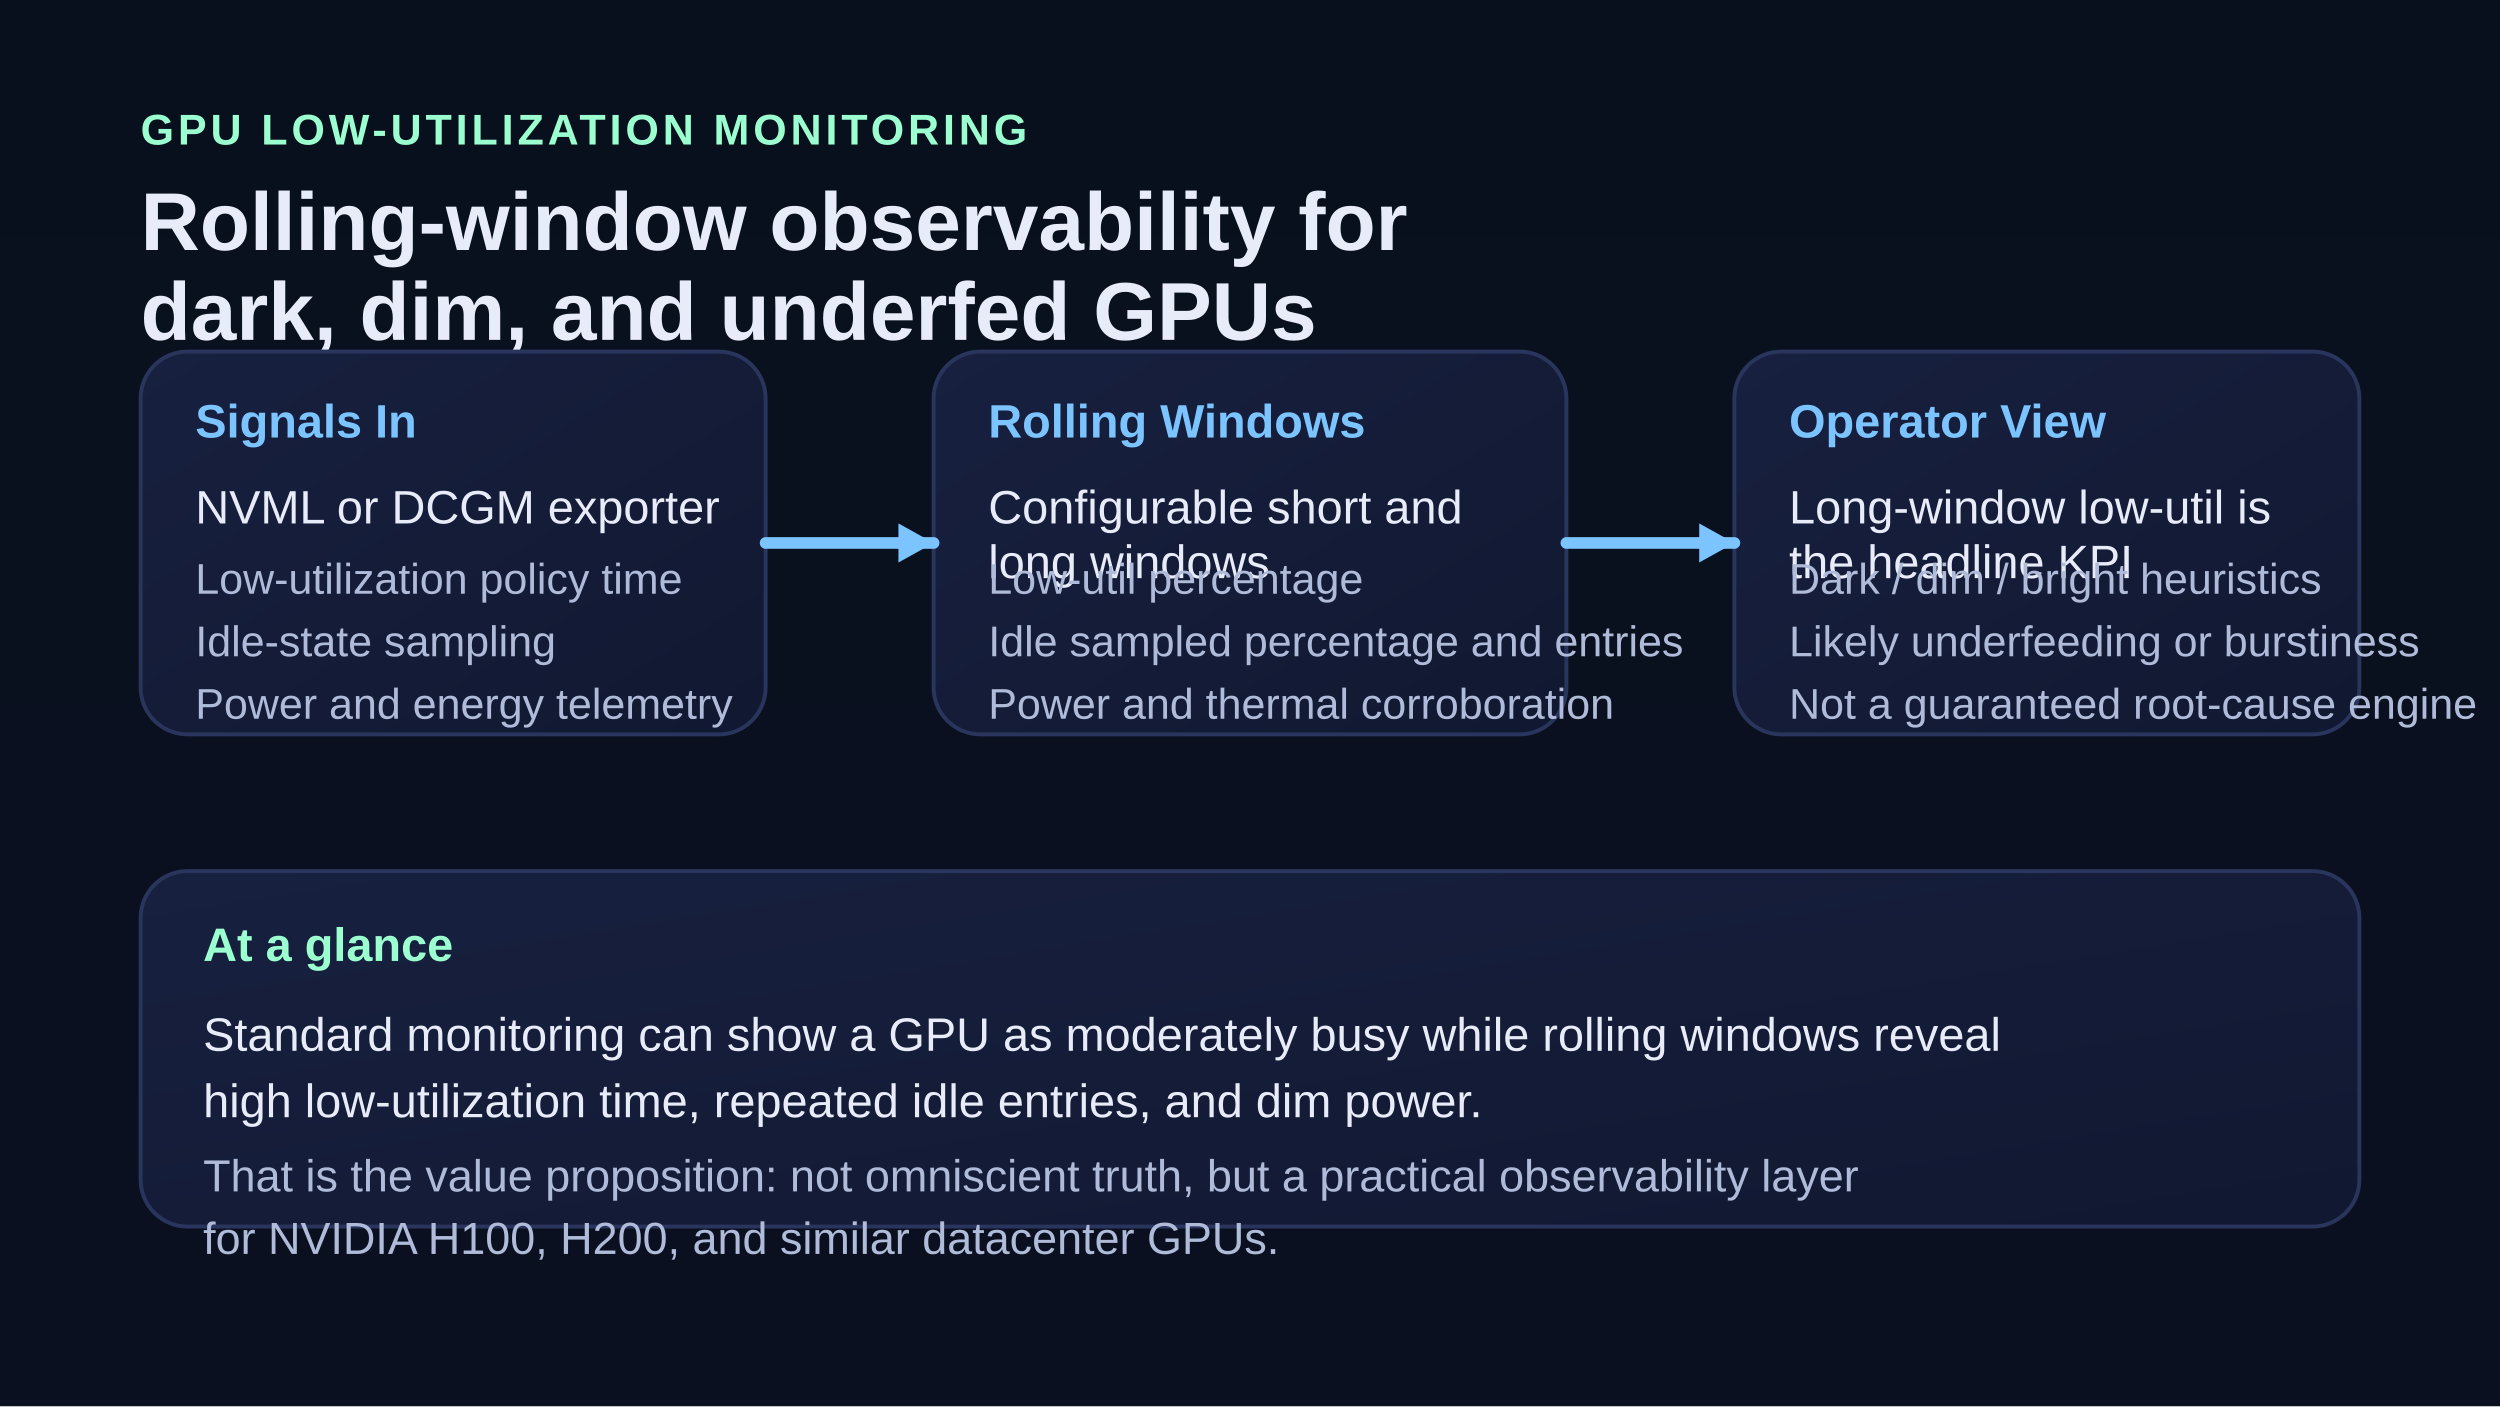
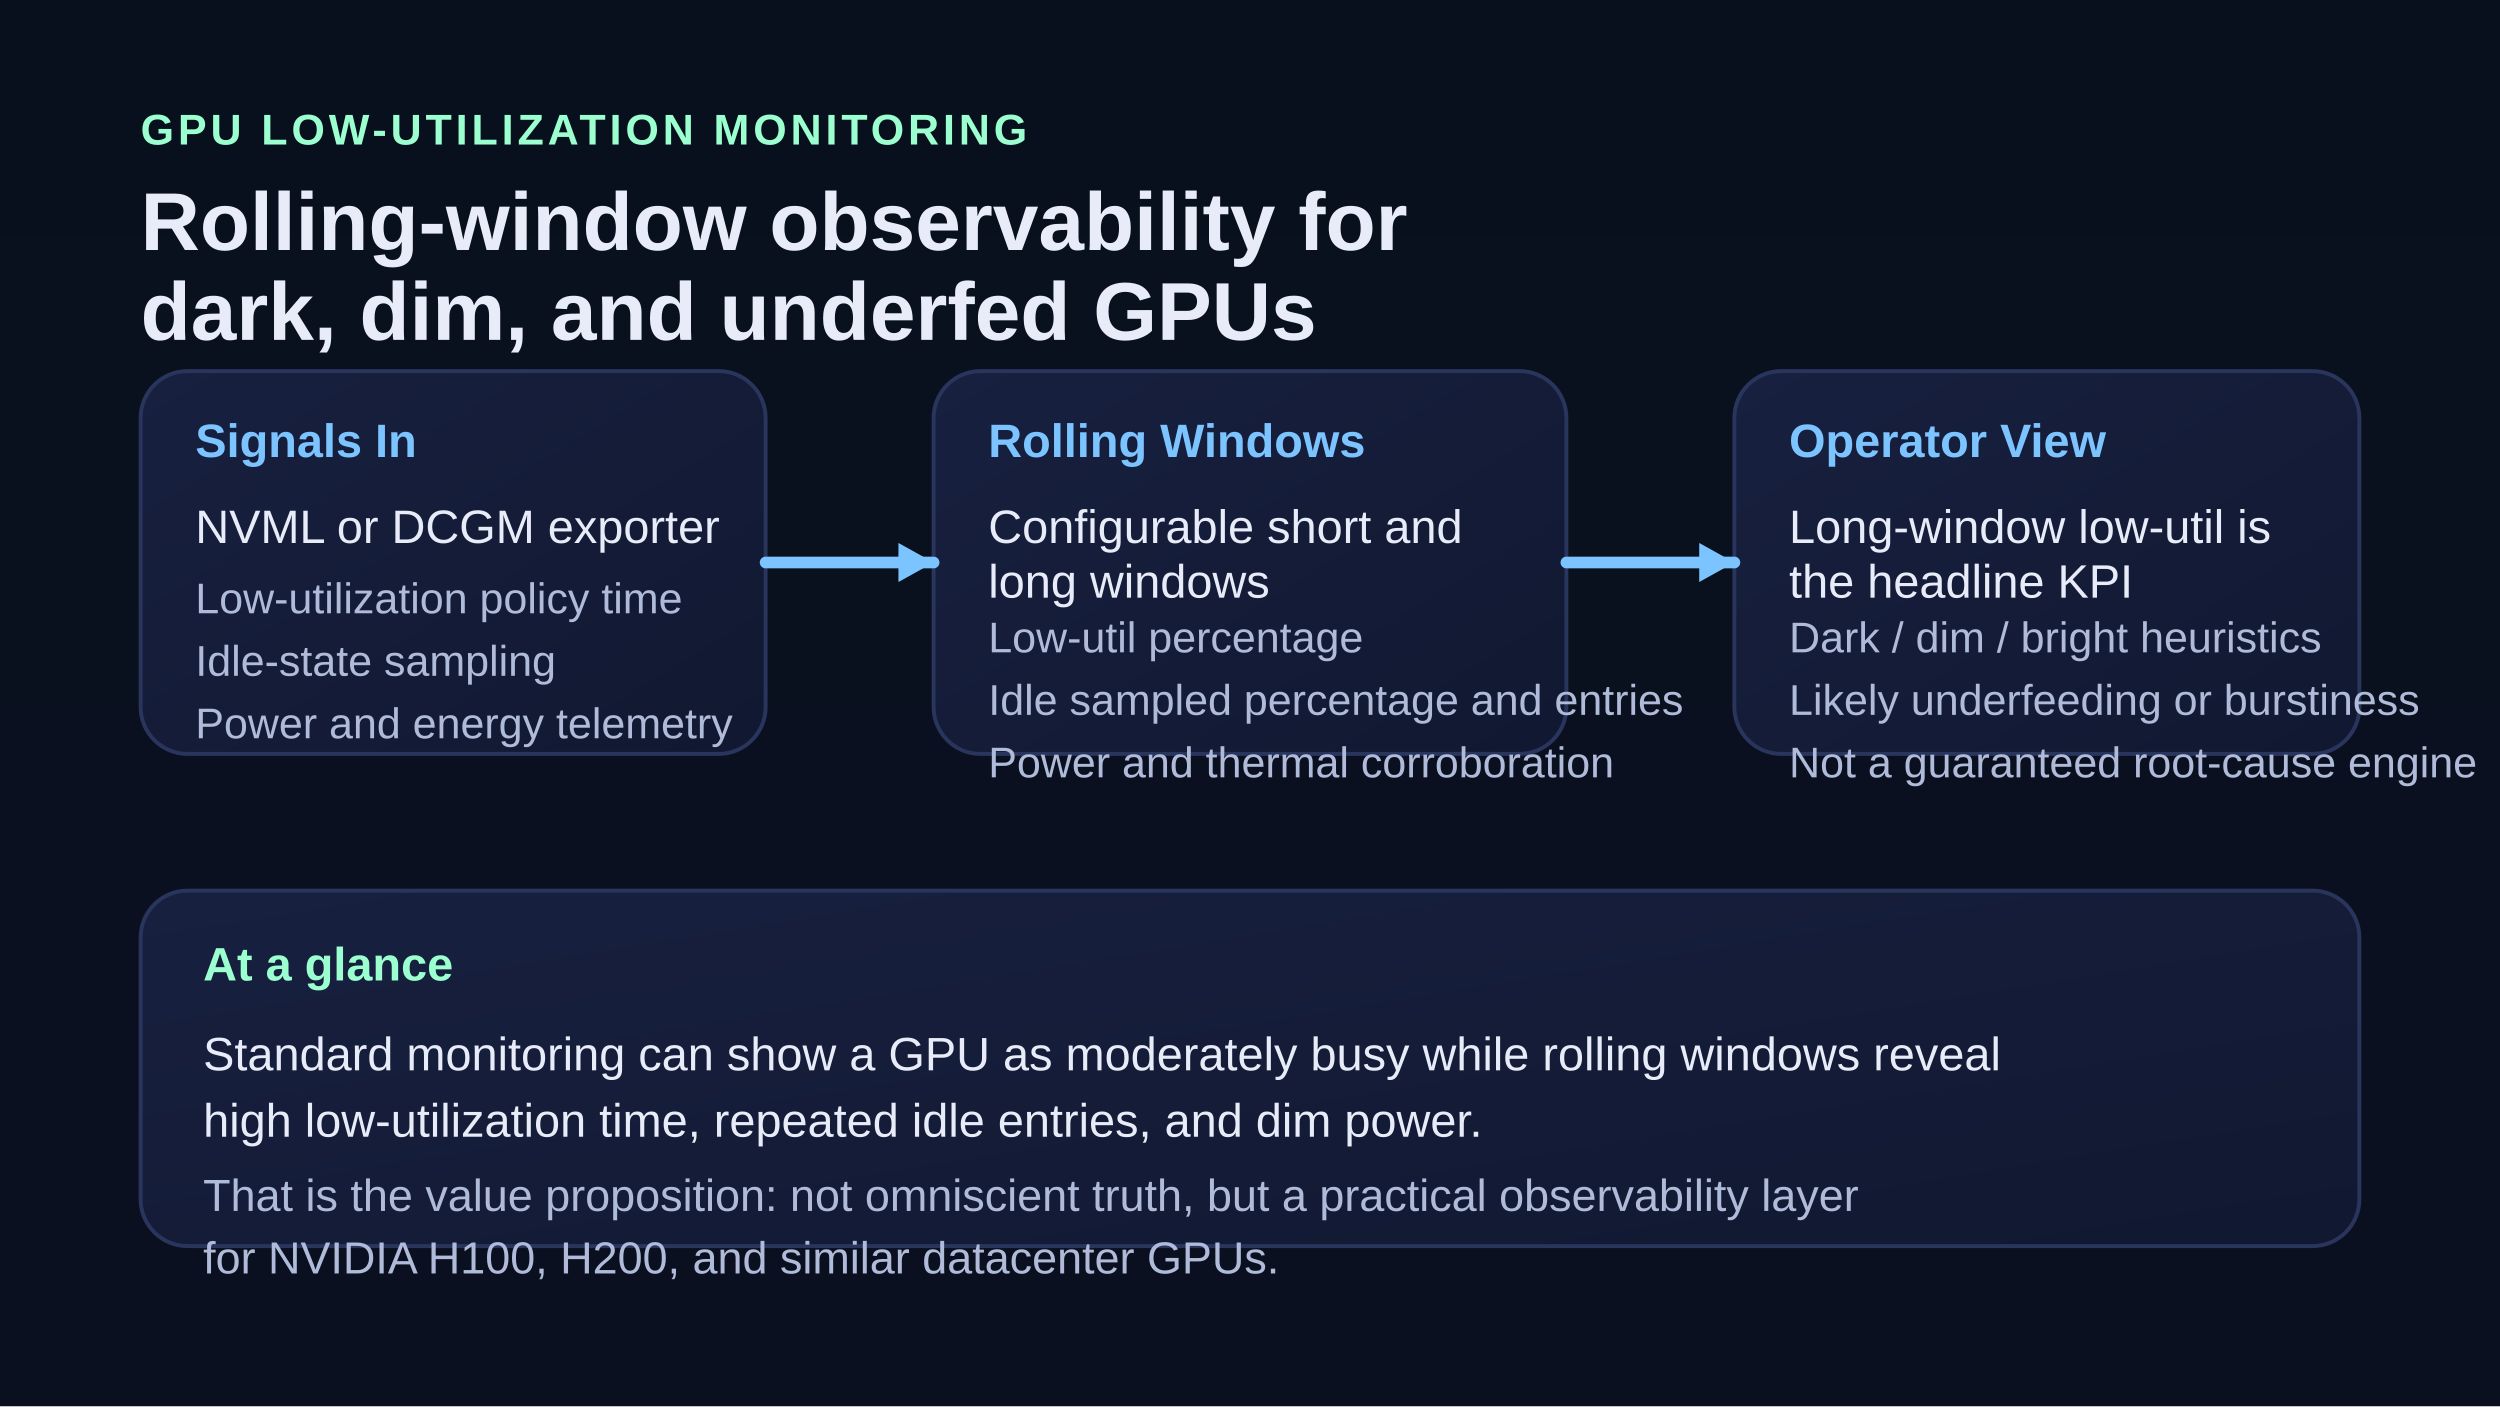
<svg xmlns="http://www.w3.org/2000/svg" width="1280" height="720" viewBox="0 0 1280 720" role="img" aria-label="gpu-low-util-monitor overview">
  <defs>
    <linearGradient id="bg" x1="0" x2="0" y1="0" y2="1">
      <stop offset="0%" stop-color="#08101d" />
      <stop offset="100%" stop-color="#0b1020" />
    </linearGradient>
    <linearGradient id="panel" x1="0" x2="1" y1="0" y2="1">
      <stop offset="0%" stop-color="#17203f" />
      <stop offset="100%" stop-color="#111831" />
    </linearGradient>
  </defs>
  <rect width="1280" height="720" fill="url(#bg)" />
  <text x="72" y="74" fill="#9bffcf" font-family="Segoe UI, Arial, sans-serif" font-size="22" font-weight="700" letter-spacing="2">GPU LOW-UTILIZATION MONITORING</text>
  <text x="72" y="128" fill="#e8ecf8" font-family="Segoe UI, Arial, sans-serif" font-size="42" font-weight="800">
    <tspan x="72" dy="0">Rolling-window observability for</tspan>
    <tspan x="72" dy="46">dark, dim, and underfed GPUs</tspan>
  </text>
-   <rect x="72" y="180" width="320" height="196" rx="24" fill="url(#panel)" stroke="#2a355d" stroke-width="2" />
-   <text x="100" y="224" fill="#7cc4ff" font-family="Segoe UI, Arial, sans-serif" font-size="24" font-weight="700">Signals In</text>
-   <text x="100" y="268" fill="#e8ecf8" font-family="Segoe UI, Arial, sans-serif" font-size="24">NVML or DCGM exporter</text>
-   <text x="100" y="304" fill="#afbbd8" font-family="Segoe UI, Arial, sans-serif" font-size="22">Low-utilization policy time</text>
-   <text x="100" y="336" fill="#afbbd8" font-family="Segoe UI, Arial, sans-serif" font-size="22">Idle-state sampling</text>
-   <text x="100" y="368" fill="#afbbd8" font-family="Segoe UI, Arial, sans-serif" font-size="22">Power and energy telemetry</text>
-   <rect x="478" y="180" width="324" height="196" rx="24" fill="url(#panel)" stroke="#2a355d" stroke-width="2" />
-   <text x="506" y="224" fill="#7cc4ff" font-family="Segoe UI, Arial, sans-serif" font-size="24" font-weight="700">Rolling Windows</text>
-   <text x="506" y="268" fill="#e8ecf8" font-family="Segoe UI, Arial, sans-serif" font-size="24">
+   <rect x="72" y="190" width="320" height="196" rx="24" fill="url(#panel)" stroke="#2a355d" stroke-width="2" />
+   <text x="100" y="234" fill="#7cc4ff" font-family="Segoe UI, Arial, sans-serif" font-size="24" font-weight="700">Signals In</text>
+   <text x="100" y="278" fill="#e8ecf8" font-family="Segoe UI, Arial, sans-serif" font-size="24">NVML or DCGM exporter</text>
+   <text x="100" y="314" fill="#afbbd8" font-family="Segoe UI, Arial, sans-serif" font-size="22">Low-utilization policy time</text>
+   <text x="100" y="346" fill="#afbbd8" font-family="Segoe UI, Arial, sans-serif" font-size="22">Idle-state sampling</text>
+   <text x="100" y="378" fill="#afbbd8" font-family="Segoe UI, Arial, sans-serif" font-size="22">Power and energy telemetry</text>
+   <rect x="478" y="190" width="324" height="196" rx="24" fill="url(#panel)" stroke="#2a355d" stroke-width="2" />
+   <text x="506" y="234" fill="#7cc4ff" font-family="Segoe UI, Arial, sans-serif" font-size="24" font-weight="700">Rolling Windows</text>
+   <text x="506" y="278" fill="#e8ecf8" font-family="Segoe UI, Arial, sans-serif" font-size="24">
    <tspan x="506" dy="0">Configurable short and</tspan>
    <tspan x="506" dy="28">long windows</tspan>
  </text>
-   <text x="506" y="304" fill="#afbbd8" font-family="Segoe UI, Arial, sans-serif" font-size="22">Low-util percentage</text>
-   <text x="506" y="336" fill="#afbbd8" font-family="Segoe UI, Arial, sans-serif" font-size="22">Idle sampled percentage and entries</text>
-   <text x="506" y="368" fill="#afbbd8" font-family="Segoe UI, Arial, sans-serif" font-size="22">Power and thermal corroboration</text>
-   <rect x="888" y="180" width="320" height="196" rx="24" fill="url(#panel)" stroke="#2a355d" stroke-width="2" />
-   <text x="916" y="224" fill="#7cc4ff" font-family="Segoe UI, Arial, sans-serif" font-size="24" font-weight="700">Operator View</text>
-   <text x="916" y="268" fill="#e8ecf8" font-family="Segoe UI, Arial, sans-serif" font-size="24">
+   <text x="506" y="334" fill="#afbbd8" font-family="Segoe UI, Arial, sans-serif" font-size="22">Low-util percentage</text>
+   <text x="506" y="366" fill="#afbbd8" font-family="Segoe UI, Arial, sans-serif" font-size="22">Idle sampled percentage and entries</text>
+   <text x="506" y="398" fill="#afbbd8" font-family="Segoe UI, Arial, sans-serif" font-size="22">Power and thermal corroboration</text>
+   <rect x="888" y="190" width="320" height="196" rx="24" fill="url(#panel)" stroke="#2a355d" stroke-width="2" />
+   <text x="916" y="234" fill="#7cc4ff" font-family="Segoe UI, Arial, sans-serif" font-size="24" font-weight="700">Operator View</text>
+   <text x="916" y="278" fill="#e8ecf8" font-family="Segoe UI, Arial, sans-serif" font-size="24">
    <tspan x="916" dy="0">Long-window low-util is</tspan>
    <tspan x="916" dy="28">the headline KPI</tspan>
  </text>
-   <text x="916" y="304" fill="#afbbd8" font-family="Segoe UI, Arial, sans-serif" font-size="22">Dark / dim / bright heuristics</text>
-   <text x="916" y="336" fill="#afbbd8" font-family="Segoe UI, Arial, sans-serif" font-size="22">Likely underfeeding or burstiness</text>
-   <text x="916" y="368" fill="#afbbd8" font-family="Segoe UI, Arial, sans-serif" font-size="22">Not a guaranteed root-cause engine</text>
-   <path d="M392 278 L478 278" stroke="#7cc4ff" stroke-width="6" stroke-linecap="round" />
-   <polygon points="478,278 460,268 460,288" fill="#7cc4ff" />
-   <path d="M802 278 L888 278" stroke="#7cc4ff" stroke-width="6" stroke-linecap="round" />
-   <polygon points="888,278 870,268 870,288" fill="#7cc4ff" />
-   <rect x="72" y="446" width="1136" height="182" rx="24" fill="url(#panel)" stroke="#2a355d" stroke-width="2" />
-   <text x="104" y="492" fill="#9bffcf" font-family="Segoe UI, Arial, sans-serif" font-size="24" font-weight="700">At a glance</text>
-   <text x="104" y="538" fill="#e8ecf8" font-family="Segoe UI, Arial, sans-serif" font-size="24">
+   <text x="916" y="334" fill="#afbbd8" font-family="Segoe UI, Arial, sans-serif" font-size="22">Dark / dim / bright heuristics</text>
+   <text x="916" y="366" fill="#afbbd8" font-family="Segoe UI, Arial, sans-serif" font-size="22">Likely underfeeding or burstiness</text>
+   <text x="916" y="398" fill="#afbbd8" font-family="Segoe UI, Arial, sans-serif" font-size="22">Not a guaranteed root-cause engine</text>
+   <path d="M392 288 L478 288" stroke="#7cc4ff" stroke-width="6" stroke-linecap="round" />
+   <polygon points="478,288 460,278 460,298" fill="#7cc4ff" />
+   <path d="M802 288 L888 288" stroke="#7cc4ff" stroke-width="6" stroke-linecap="round" />
+   <polygon points="888,288 870,278 870,298" fill="#7cc4ff" />
+   <rect x="72" y="456" width="1136" height="182" rx="24" fill="url(#panel)" stroke="#2a355d" stroke-width="2" />
+   <text x="104" y="502" fill="#9bffcf" font-family="Segoe UI, Arial, sans-serif" font-size="24" font-weight="700">At a glance</text>
+   <text x="104" y="548" fill="#e8ecf8" font-family="Segoe UI, Arial, sans-serif" font-size="24">
    <tspan x="104" dy="0">Standard monitoring can show a GPU as moderately busy while rolling windows reveal</tspan>
    <tspan x="104" dy="34">high low-utilization time, repeated idle entries, and dim power.</tspan>
  </text>
-   <text x="104" y="610" fill="#afbbd8" font-family="Segoe UI, Arial, sans-serif" font-size="23">
+   <text x="104" y="620" fill="#afbbd8" font-family="Segoe UI, Arial, sans-serif" font-size="23">
    <tspan x="104" dy="0">That is the value proposition: not omniscient truth, but a practical observability layer</tspan>
    <tspan x="104" dy="32">for NVIDIA H100, H200, and similar datacenter GPUs.</tspan>
  </text>
</svg>
